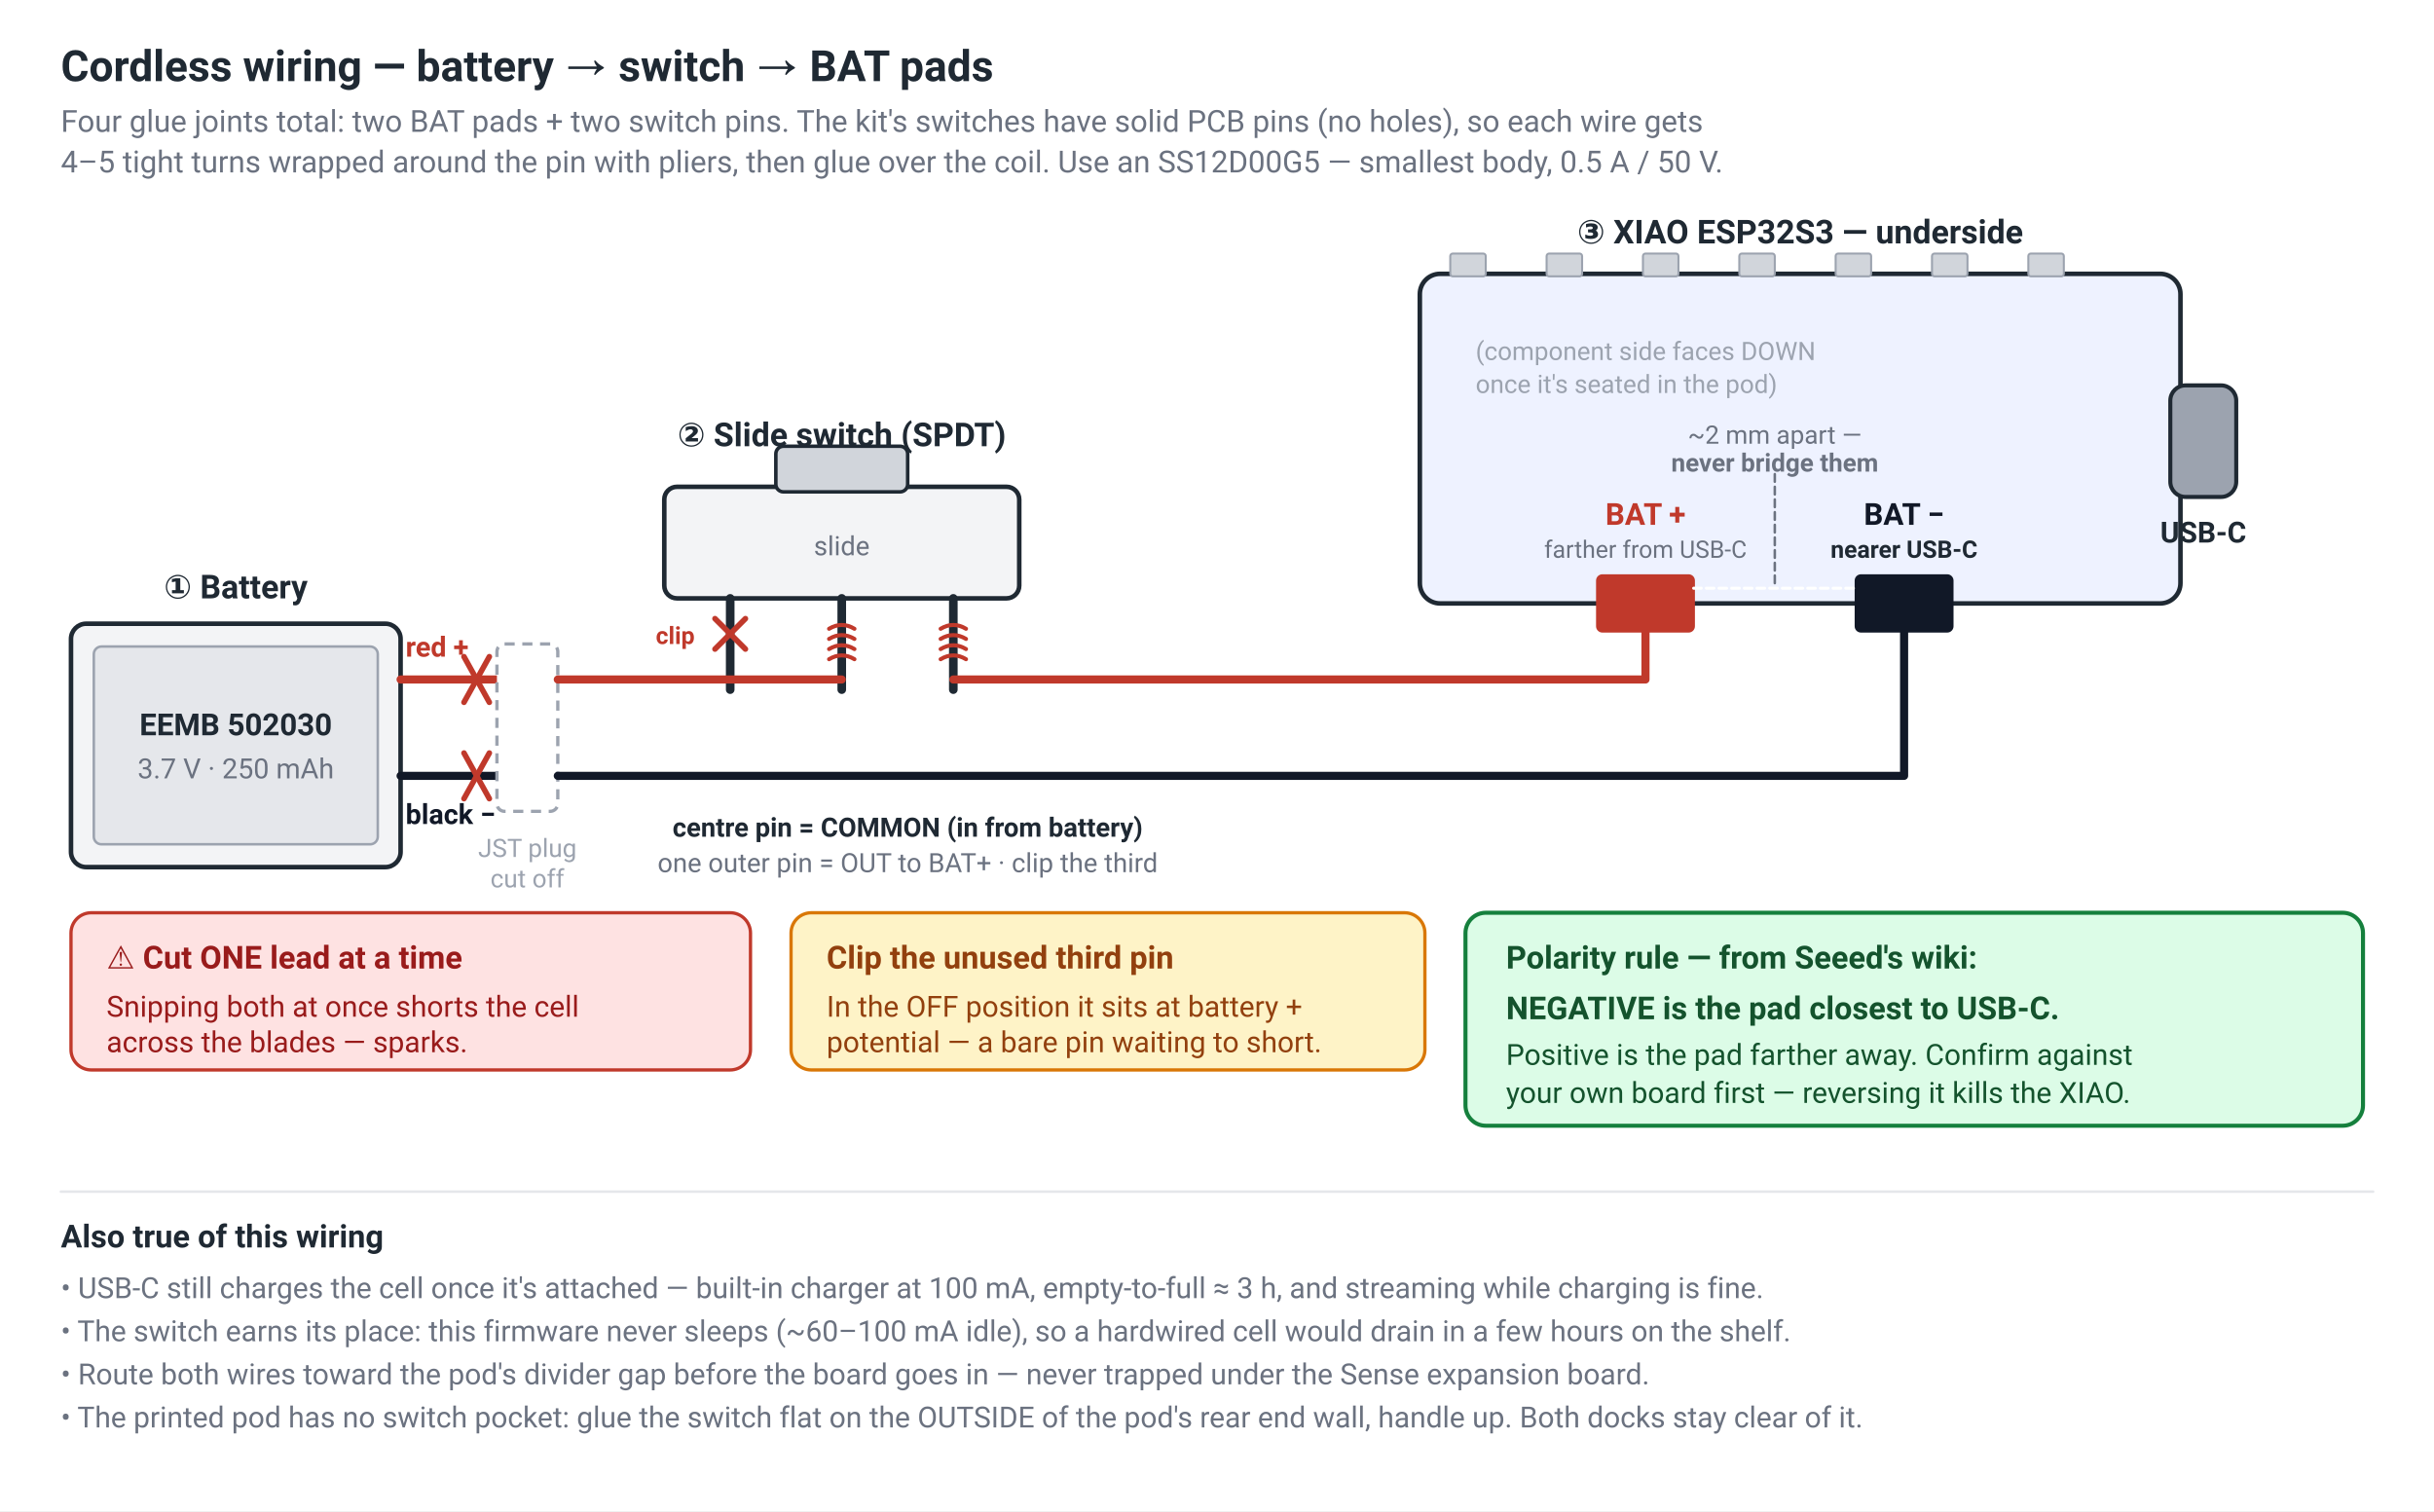
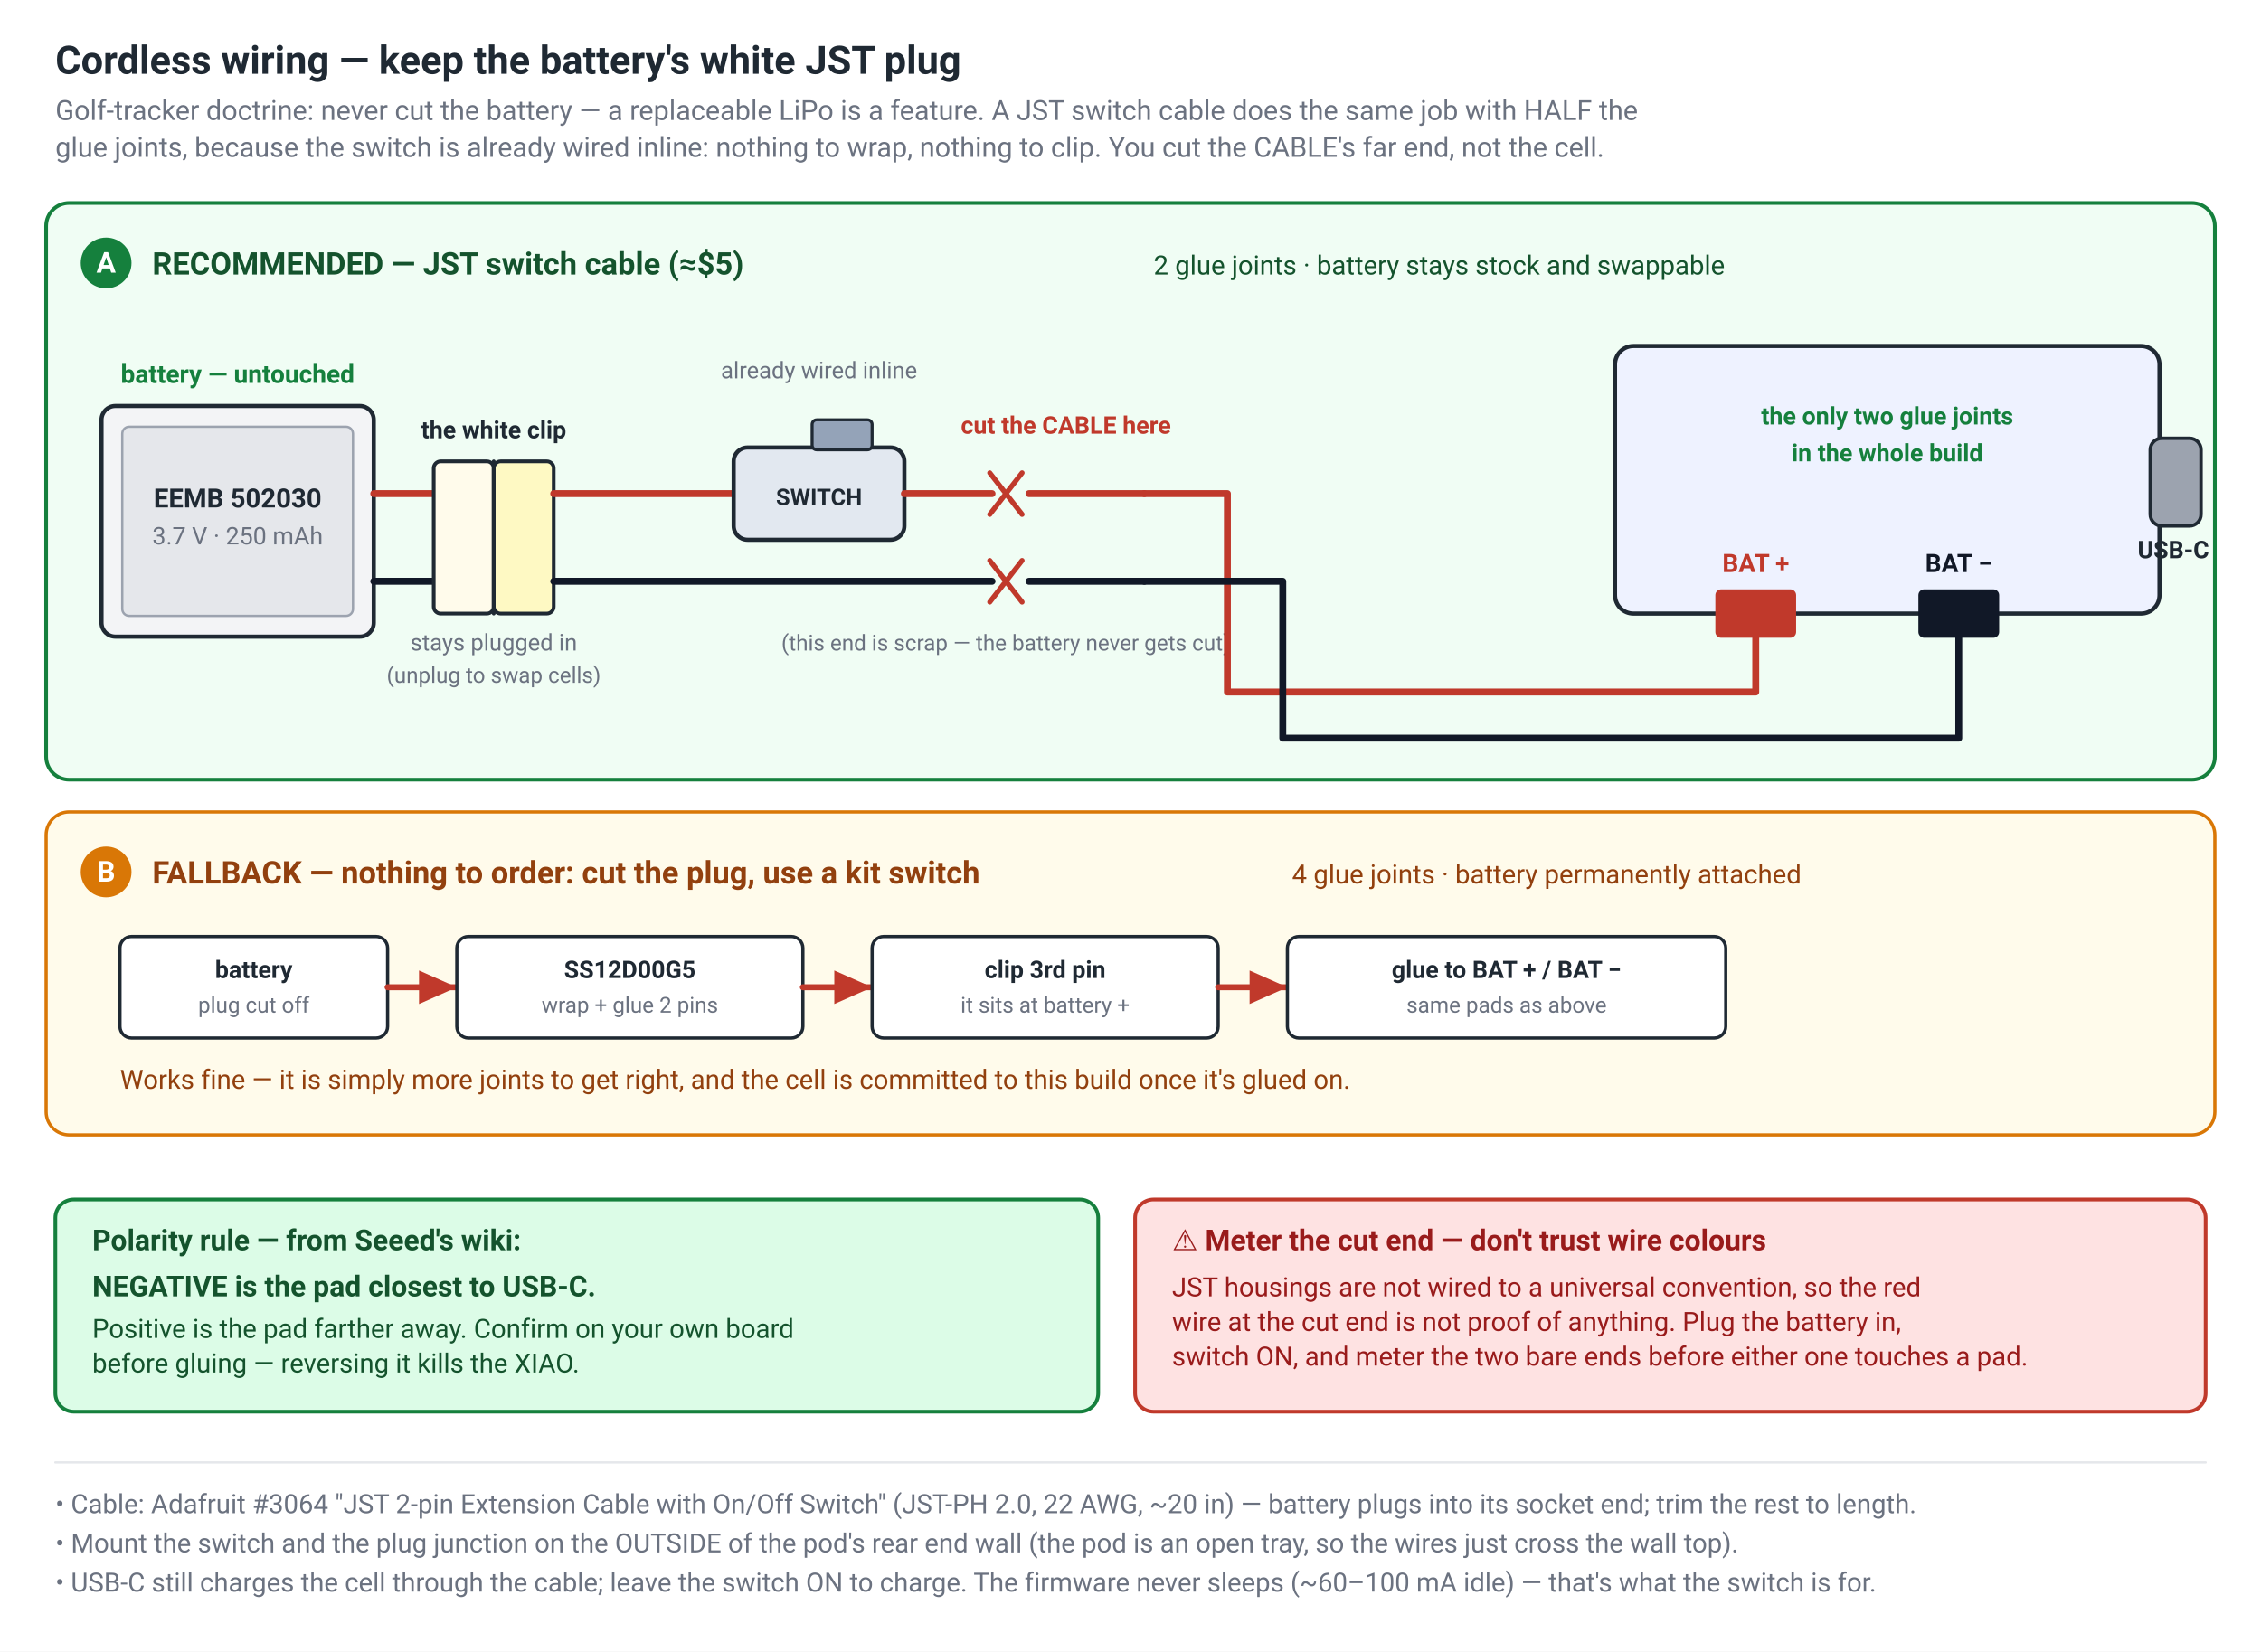
- <svg xmlns="http://www.w3.org/2000/svg" width="960" height="596" viewBox="0 0 960 596" role="img" aria-label="Cordless wiring: battery, inline switch, XIAO BAT pads">
+ <svg xmlns="http://www.w3.org/2000/svg" width="980" height="716" viewBox="0 0 980 716" role="img" aria-label="Cordless wiring: keep the battery's JST plug, switch on the cable">
  <defs>
    <marker id="arrow" viewBox="0 0 10 10" refX="9" refY="5" markerWidth="7" markerHeight="7" orient="auto-start-reverse">
      <path d="M0,1 L9,5 L0,9 z" fill="#1f2933" />
    </marker>
    <marker id="arrowR" viewBox="0 0 10 10" refX="9" refY="5" markerWidth="7" markerHeight="7" orient="auto-start-reverse">
      <path d="M0,1 L9,5 L0,9 z" fill="#c0392b" />
    </marker>
    <marker id="arrowM" viewBox="0 0 10 10" refX="9" refY="5" markerWidth="6" markerHeight="6" orient="auto-start-reverse">
      <path d="M0,1 L9,5 L0,9 z" fill="#6b7280" />
    </marker>
    <marker id="arrowG" viewBox="0 0 10 10" refX="9" refY="5" markerWidth="7" markerHeight="7" orient="auto-start-reverse">
      <path d="M0,1 L9,5 L0,9 z" fill="#15803d" />
    </marker>
    <pattern id="hatch" width="6" height="6" patternTransform="rotate(45)" patternUnits="userSpaceOnUse">
      <line x1="0" y1="0" x2="0" y2="6" stroke="#9ca3af" stroke-width="2.5" />
    </pattern>
  </defs>
-   <rect width="960" height="596" fill="#ffffff" />
-   <text x="24.0" y="32.0" font-family="ui-sans-serif, 'Segoe UI', Roboto, Helvetica, Arial, sans-serif" font-size="17" fill="#1f2933" text-anchor="start" font-weight="700">Cordless wiring — battery → switch → BAT pads</text>
-   <text x="24.0" y="52.0" font-family="ui-sans-serif, 'Segoe UI', Roboto, Helvetica, Arial, sans-serif" font-size="12" fill="#6b7280" text-anchor="start" font-weight="400">Four glue joints total: two BAT pads + two switch pins. The kit's switches have solid PCB pins (no holes), so each wire gets</text>
-   <text x="24.0" y="68.0" font-family="ui-sans-serif, 'Segoe UI', Roboto, Helvetica, Arial, sans-serif" font-size="12" fill="#6b7280" text-anchor="start" font-weight="400">4–5 tight turns wrapped around the pin with pliers, then glue over the coil. Use an SS12D00G5 — smallest body, 0.5 A / 50 V.</text>
-   <text x="710.0" y="96.0" font-family="ui-sans-serif, 'Segoe UI', Roboto, Helvetica, Arial, sans-serif" font-size="13" fill="#1f2933" text-anchor="middle" font-weight="700">③ XIAO ESP32S3 — underside</text>
-   <rect x="560.0" y="108.0" width="300.0" height="130.0" rx="8" fill="#eef2ff" stroke="#1f2933" stroke-width="1.8" />
-   <rect x="572.0" y="100.0" width="14.0" height="9.0" rx="1" fill="#d1d5db" stroke="#9ca3af" stroke-width="0.8" />
-   <rect x="610.0" y="100.0" width="14.0" height="9.0" rx="1" fill="#d1d5db" stroke="#9ca3af" stroke-width="0.8" />
-   <rect x="648.0" y="100.0" width="14.0" height="9.0" rx="1" fill="#d1d5db" stroke="#9ca3af" stroke-width="0.8" />
-   <rect x="686.0" y="100.0" width="14.0" height="9.0" rx="1" fill="#d1d5db" stroke="#9ca3af" stroke-width="0.8" />
-   <rect x="724.0" y="100.0" width="14.0" height="9.0" rx="1" fill="#d1d5db" stroke="#9ca3af" stroke-width="0.8" />
-   <rect x="762.0" y="100.0" width="14.0" height="9.0" rx="1" fill="#d1d5db" stroke="#9ca3af" stroke-width="0.8" />
-   <rect x="800.0" y="100.0" width="14.0" height="9.0" rx="1" fill="#d1d5db" stroke="#9ca3af" stroke-width="0.8" />
-   <rect x="856.0" y="152.0" width="26.0" height="44.0" rx="6" fill="#9ca3af" stroke="#1f2933" stroke-width="1.6" />
-   <text x="869.0" y="214.0" font-family="ui-sans-serif, 'Segoe UI', Roboto, Helvetica, Arial, sans-serif" font-size="11.5" fill="#1f2933" text-anchor="middle" font-weight="700">USB-C</text>
-   <text x="582.0" y="142.0" font-family="ui-sans-serif, 'Segoe UI', Roboto, Helvetica, Arial, sans-serif" font-size="10" fill="#9ca3af" text-anchor="start" font-weight="400">(component side faces DOWN</text>
-   <text x="582.0" y="155.0" font-family="ui-sans-serif, 'Segoe UI', Roboto, Helvetica, Arial, sans-serif" font-size="10" fill="#9ca3af" text-anchor="start" font-weight="400">once it's seated in the pod)</text>
-   <rect x="630.0" y="227.0" width="38.0" height="22.0" rx="2" fill="#c0392b" stroke="#c0392b" stroke-width="1" />
-   <rect x="732.0" y="227.0" width="38.0" height="22.0" rx="2" fill="#111827" stroke="#111827" stroke-width="1" />
-   <text x="649.0" y="207.0" font-family="ui-sans-serif, 'Segoe UI', Roboto, Helvetica, Arial, sans-serif" font-size="12" fill="#c0392b" text-anchor="middle" font-weight="700">BAT +</text>
-   <text x="751.0" y="207.0" font-family="ui-sans-serif, 'Segoe UI', Roboto, Helvetica, Arial, sans-serif" font-size="12" fill="#111827" text-anchor="middle" font-weight="700">BAT −</text>
-   <text x="649.0" y="220.0" font-family="ui-sans-serif, 'Segoe UI', Roboto, Helvetica, Arial, sans-serif" font-size="9.5" fill="#6b7280" text-anchor="middle" font-weight="400">farther from USB-C</text>
-   <text x="751.0" y="220.0" font-family="ui-sans-serif, 'Segoe UI', Roboto, Helvetica, Arial, sans-serif" font-size="9.5" fill="#1f2933" text-anchor="middle" font-weight="700">nearer USB-C</text>
-   <line x1="668.0" y1="232.0" x2="732.0" y2="232.0" stroke="#fff" stroke-width="1.2" stroke-linecap="round" stroke-dasharray="3 2" />
-   <path d="M700.0,187 L700.0,230" fill="none" stroke="#6b7280" stroke-width="1" stroke-linecap="round" stroke-linejoin="round" stroke-dasharray="3 2" />
-   <text x="700.0" y="175.0" font-family="ui-sans-serif, 'Segoe UI', Roboto, Helvetica, Arial, sans-serif" font-size="10" fill="#6b7280" text-anchor="middle" font-weight="400">~2 mm apart —</text>
-   <text x="700.0" y="186.0" font-family="ui-sans-serif, 'Segoe UI', Roboto, Helvetica, Arial, sans-serif" font-size="10" fill="#6b7280" text-anchor="middle" font-weight="700">never bridge them</text>
-   <text x="93.0" y="236.0" font-family="ui-sans-serif, 'Segoe UI', Roboto, Helvetica, Arial, sans-serif" font-size="13" fill="#1f2933" text-anchor="middle" font-weight="700">① Battery</text>
-   <rect x="28.0" y="246.0" width="130.0" height="96.0" rx="6" fill="#f3f4f6" stroke="#1f2933" stroke-width="1.8" />
-   <rect x="37.0" y="255.0" width="112.0" height="78.0" rx="3" fill="#e5e7eb" stroke="#9ca3af" stroke-width="1" />
-   <text x="93.0" y="290.0" font-family="ui-sans-serif, 'Segoe UI', Roboto, Helvetica, Arial, sans-serif" font-size="12" fill="#1f2933" text-anchor="middle" font-weight="700">EEMB 502030</text>
-   <text x="93.0" y="307.0" font-family="ui-sans-serif, 'Segoe UI', Roboto, Helvetica, Arial, sans-serif" font-size="11" fill="#6b7280" text-anchor="middle" font-weight="400">3.7 V · 250 mAh</text>
-   <line x1="158.0" y1="268.0" x2="196.0" y2="268.0" stroke="#c0392b" stroke-width="3.2" stroke-linecap="round" />
-   <line x1="158.0" y1="306.0" x2="196.0" y2="306.0" stroke="#111827" stroke-width="3.2" stroke-linecap="round" />
-   <text x="160.0" y="259.0" font-family="ui-sans-serif, 'Segoe UI', Roboto, Helvetica, Arial, sans-serif" font-size="11" fill="#c0392b" text-anchor="start" font-weight="700">red +</text>
-   <text x="160.0" y="325.0" font-family="ui-sans-serif, 'Segoe UI', Roboto, Helvetica, Arial, sans-serif" font-size="11" fill="#111827" text-anchor="start" font-weight="700">black −</text>
-   <rect x="196.0" y="254.0" width="24.0" height="66.0" rx="3" fill="#fff" stroke="#9ca3af" stroke-width="1.3" stroke-dasharray="4 3" />
-   <text x="208.0" y="338.0" font-family="ui-sans-serif, 'Segoe UI', Roboto, Helvetica, Arial, sans-serif" font-size="10" fill="#9ca3af" text-anchor="middle" font-weight="400">JST plug</text>
-   <text x="208.0" y="350.0" font-family="ui-sans-serif, 'Segoe UI', Roboto, Helvetica, Arial, sans-serif" font-size="10" fill="#9ca3af" text-anchor="middle" font-weight="400">cut off</text>
-   <line x1="183.0" y1="259.0" x2="193.0" y2="277.0" stroke="#c0392b" stroke-width="2.2" stroke-linecap="round" />
-   <line x1="183.0" y1="277.0" x2="193.0" y2="259.0" stroke="#c0392b" stroke-width="2.2" stroke-linecap="round" />
-   <line x1="183.0" y1="297.0" x2="193.0" y2="315.0" stroke="#c0392b" stroke-width="2.2" stroke-linecap="round" />
-   <line x1="183.0" y1="315.0" x2="193.0" y2="297.0" stroke="#c0392b" stroke-width="2.2" stroke-linecap="round" />
-   <text x="332.0" y="176.0" font-family="ui-sans-serif, 'Segoe UI', Roboto, Helvetica, Arial, sans-serif" font-size="13" fill="#1f2933" text-anchor="middle" font-weight="700">② Slide switch (SPDT)</text>
-   <rect x="262.0" y="192.0" width="140.0" height="44.0" rx="5" fill="#f3f4f6" stroke="#1f2933" stroke-width="1.8" />
-   <rect x="306.0" y="176.0" width="52.0" height="18.0" rx="3" fill="#d1d5db" stroke="#1f2933" stroke-width="1.4" />
-   <text x="332.0" y="219.0" font-family="ui-sans-serif, 'Segoe UI', Roboto, Helvetica, Arial, sans-serif" font-size="10.5" fill="#6b7280" text-anchor="middle" font-weight="400">slide</text>
-   <line x1="288.0" y1="236.0" x2="288.0" y2="272.0" stroke="#1f2933" stroke-width="3.4" stroke-linecap="round" />
-   <line x1="332.0" y1="236.0" x2="332.0" y2="272.0" stroke="#1f2933" stroke-width="3.4" stroke-linecap="round" />
-   <line x1="376.0" y1="236.0" x2="376.0" y2="272.0" stroke="#1f2933" stroke-width="3.4" stroke-linecap="round" />
-   <path d="M327,248 Q332,245 337,248" fill="none" stroke="#c0392b" stroke-width="1.6" stroke-linecap="round" stroke-linejoin="round" />
-   <path d="M327,252 Q332,249 337,252" fill="none" stroke="#c0392b" stroke-width="1.6" stroke-linecap="round" stroke-linejoin="round" />
-   <path d="M327,256 Q332,253 337,256" fill="none" stroke="#c0392b" stroke-width="1.6" stroke-linecap="round" stroke-linejoin="round" />
-   <path d="M327,260 Q332,257 337,260" fill="none" stroke="#c0392b" stroke-width="1.6" stroke-linecap="round" stroke-linejoin="round" />
-   <path d="M371,248 Q376,245 381,248" fill="none" stroke="#c0392b" stroke-width="1.6" stroke-linecap="round" stroke-linejoin="round" />
-   <path d="M371,252 Q376,249 381,252" fill="none" stroke="#c0392b" stroke-width="1.6" stroke-linecap="round" stroke-linejoin="round" />
-   <path d="M371,256 Q376,253 381,256" fill="none" stroke="#c0392b" stroke-width="1.6" stroke-linecap="round" stroke-linejoin="round" />
-   <path d="M371,260 Q376,257 381,260" fill="none" stroke="#c0392b" stroke-width="1.6" stroke-linecap="round" stroke-linejoin="round" />
-   <line x1="282.0" y1="244.0" x2="294.0" y2="256.0" stroke="#c0392b" stroke-width="2.2" stroke-linecap="round" />
-   <line x1="282.0" y1="256.0" x2="294.0" y2="244.0" stroke="#c0392b" stroke-width="2.2" stroke-linecap="round" />
-   <text x="274.0" y="254.0" font-family="ui-sans-serif, 'Segoe UI', Roboto, Helvetica, Arial, sans-serif" font-size="9.5" fill="#c0392b" text-anchor="end" font-weight="700">clip</text>
-   <text x="358.0" y="330.0" font-family="ui-sans-serif, 'Segoe UI', Roboto, Helvetica, Arial, sans-serif" font-size="10.5" fill="#1f2933" text-anchor="middle" font-weight="700">centre pin = COMMON (in from battery)</text>
-   <text x="358.0" y="344.0" font-family="ui-sans-serif, 'Segoe UI', Roboto, Helvetica, Arial, sans-serif" font-size="10.5" fill="#6b7280" text-anchor="middle" font-weight="400">one outer pin = OUT to BAT+ · clip the third</text>
-   <path d="M220,268 L332,268" fill="none" stroke="#c0392b" stroke-width="3.2" stroke-linecap="round" stroke-linejoin="round" />
-   <path d="M376,268 L649,268 L649,249" fill="none" stroke="#c0392b" stroke-width="3.2" stroke-linecap="round" stroke-linejoin="round" />
-   <path d="M220,306 L751,306 L751,249" fill="none" stroke="#111827" stroke-width="3.2" stroke-linecap="round" stroke-linejoin="round" />
-   <rect x="28.0" y="360.0" width="268.0" height="62.0" rx="8" fill="#fee2e2" stroke="#c0392b" stroke-width="1.3" />
-   <text x="42.0" y="382.0" font-family="ui-sans-serif, 'Segoe UI', Roboto, Helvetica, Arial, sans-serif" font-size="12.5" fill="#991b1b" text-anchor="start" font-weight="700">⚠  Cut ONE lead at a time</text>
-   <text x="42.0" y="401.0" font-family="ui-sans-serif, 'Segoe UI', Roboto, Helvetica, Arial, sans-serif" font-size="11.5" fill="#991b1b" text-anchor="start" font-weight="400">Snipping both at once shorts the cell</text>
-   <text x="42.0" y="415.0" font-family="ui-sans-serif, 'Segoe UI', Roboto, Helvetica, Arial, sans-serif" font-size="11.5" fill="#991b1b" text-anchor="start" font-weight="400">across the blades — sparks.</text>
-   <rect x="312.0" y="360.0" width="250.0" height="62.0" rx="8" fill="#fef3c7" stroke="#d97706" stroke-width="1.3" />
-   <text x="326.0" y="382.0" font-family="ui-sans-serif, 'Segoe UI', Roboto, Helvetica, Arial, sans-serif" font-size="12.5" fill="#92400e" text-anchor="start" font-weight="700">Clip the unused third pin</text>
-   <text x="326.0" y="401.0" font-family="ui-sans-serif, 'Segoe UI', Roboto, Helvetica, Arial, sans-serif" font-size="11.5" fill="#92400e" text-anchor="start" font-weight="400">In the OFF position it sits at battery +</text>
-   <text x="326.0" y="415.0" font-family="ui-sans-serif, 'Segoe UI', Roboto, Helvetica, Arial, sans-serif" font-size="11.5" fill="#92400e" text-anchor="start" font-weight="400">potential — a bare pin waiting to short.</text>
-   <rect x="578.0" y="360.0" width="354.0" height="84.0" rx="8" fill="#dcfce7" stroke="#15803d" stroke-width="1.6" />
-   <text x="594.0" y="382.0" font-family="ui-sans-serif, 'Segoe UI', Roboto, Helvetica, Arial, sans-serif" font-size="12.5" fill="#14532d" text-anchor="start" font-weight="700">Polarity rule — from Seeed's wiki:</text>
-   <text x="594.0" y="402.0" font-family="ui-sans-serif, 'Segoe UI', Roboto, Helvetica, Arial, sans-serif" font-size="12.5" fill="#14532d" text-anchor="start" font-weight="700">NEGATIVE is the pad closest to USB-C.</text>
-   <text x="594.0" y="420.0" font-family="ui-sans-serif, 'Segoe UI', Roboto, Helvetica, Arial, sans-serif" font-size="11.5" fill="#14532d" text-anchor="start" font-weight="400">Positive is the pad farther away. Confirm against</text>
-   <text x="594.0" y="435.0" font-family="ui-sans-serif, 'Segoe UI', Roboto, Helvetica, Arial, sans-serif" font-size="11.5" fill="#14532d" text-anchor="start" font-weight="400">your own board first — reversing it kills the XIAO.</text>
-   <line x1="24.0" y1="470.0" x2="936.0" y2="470.0" stroke="#e5e7eb" stroke-width="1" stroke-linecap="round" />
-   <text x="24.0" y="492.0" font-family="ui-sans-serif, 'Segoe UI', Roboto, Helvetica, Arial, sans-serif" font-size="12.5" fill="#1f2933" text-anchor="start" font-weight="700">Also true of this wiring</text>
-   <text x="24.0" y="512.0" font-family="ui-sans-serif, 'Segoe UI', Roboto, Helvetica, Arial, sans-serif" font-size="11.5" fill="#6b7280" text-anchor="start" font-weight="400">•  USB-C still charges the cell once it's attached — built-in charger at 100 mA, empty-to-full ≈ 3 h, and streaming while charging is fine.</text>
-   <text x="24.0" y="529.0" font-family="ui-sans-serif, 'Segoe UI', Roboto, Helvetica, Arial, sans-serif" font-size="11.5" fill="#6b7280" text-anchor="start" font-weight="400">•  The switch earns its place: this firmware never sleeps (~60–100 mA idle), so a hardwired cell would drain in a few hours on the shelf.</text>
-   <text x="24.0" y="546.0" font-family="ui-sans-serif, 'Segoe UI', Roboto, Helvetica, Arial, sans-serif" font-size="11.5" fill="#6b7280" text-anchor="start" font-weight="400">•  Route both wires toward the pod's divider gap before the board goes in — never trapped under the Sense expansion board.</text>
-   <text x="24.0" y="563.0" font-family="ui-sans-serif, 'Segoe UI', Roboto, Helvetica, Arial, sans-serif" font-size="11.5" fill="#6b7280" text-anchor="start" font-weight="400">•  The printed pod has no switch pocket: glue the switch flat on the OUTSIDE of the pod's rear end wall, handle up. Both docks stay clear of it.</text>
+   <rect width="980" height="716" fill="#ffffff" />
+   <text x="24.0" y="32.0" font-family="ui-sans-serif, 'Segoe UI', Roboto, Helvetica, Arial, sans-serif" font-size="17" fill="#1f2933" text-anchor="start" font-weight="700">Cordless wiring — keep the battery's white JST plug</text>
+   <text x="24.0" y="52.0" font-family="ui-sans-serif, 'Segoe UI', Roboto, Helvetica, Arial, sans-serif" font-size="12" fill="#6b7280" text-anchor="start" font-weight="400">Golf-tracker doctrine: never cut the battery — a replaceable LiPo is a feature. A JST switch cable does the same job with HALF the</text>
+   <text x="24.0" y="68.0" font-family="ui-sans-serif, 'Segoe UI', Roboto, Helvetica, Arial, sans-serif" font-size="12" fill="#6b7280" text-anchor="start" font-weight="400">glue joints, because the switch is already wired inline: nothing to wrap, nothing to clip. You cut the CABLE's far end, not the cell.</text>
+   <rect x="20.0" y="88.0" width="940.0" height="250.0" rx="10" fill="#f0fdf4" stroke="#15803d" stroke-width="1.6" />
+   <circle cx="46.0" cy="114.0" r="11.0" fill="#15803d" stroke="none" stroke-width="1.4" />
+   <text x="46.0" y="118.2" font-family="ui-sans-serif, 'Segoe UI', Roboto, Helvetica, Arial, sans-serif" font-size="12.5" fill="#ffffff" text-anchor="middle" font-weight="700">A</text>
+   <text x="66.0" y="119.0" font-family="ui-sans-serif, 'Segoe UI', Roboto, Helvetica, Arial, sans-serif" font-size="13.5" fill="#14532d" text-anchor="start" font-weight="700">RECOMMENDED — JST switch cable (≈$5)</text>
+   <text x="500.0" y="119.0" font-family="ui-sans-serif, 'Segoe UI', Roboto, Helvetica, Arial, sans-serif" font-size="11.5" fill="#14532d" text-anchor="start" font-weight="400">2 glue joints · battery stays stock and swappable</text>
+   <rect x="44.0" y="176.0" width="118.0" height="100.0" rx="6" fill="#f3f4f6" stroke="#1f2933" stroke-width="1.8" />
+   <rect x="53.0" y="185.0" width="100.0" height="82.0" rx="3" fill="#e5e7eb" stroke="#9ca3af" stroke-width="1" />
+   <text x="103.0" y="220.0" font-family="ui-sans-serif, 'Segoe UI', Roboto, Helvetica, Arial, sans-serif" font-size="11.5" fill="#1f2933" text-anchor="middle" font-weight="700">EEMB 502030</text>
+   <text x="103.0" y="236.0" font-family="ui-sans-serif, 'Segoe UI', Roboto, Helvetica, Arial, sans-serif" font-size="10.5" fill="#6b7280" text-anchor="middle" font-weight="400">3.7 V · 250 mAh</text>
+   <text x="103.0" y="166.0" font-family="ui-sans-serif, 'Segoe UI', Roboto, Helvetica, Arial, sans-serif" font-size="11" fill="#15803d" text-anchor="middle" font-weight="700">battery — untouched</text>
+   <line x1="162.0" y1="214.0" x2="188.0" y2="214.0" stroke="#c0392b" stroke-width="3" stroke-linecap="round" />
+   <line x1="162.0" y1="252.0" x2="188.0" y2="252.0" stroke="#111827" stroke-width="3" stroke-linecap="round" />
+   <rect x="188.0" y="200.0" width="26.0" height="66.0" rx="3" fill="#fffbeb" stroke="#1f2933" stroke-width="1.6" />
+   <rect x="214.0" y="200.0" width="26.0" height="66.0" rx="3" fill="#fef9c3" stroke="#1f2933" stroke-width="1.6" />
+   <line x1="214.0" y1="200.0" x2="214.0" y2="266.0" stroke="#1f2933" stroke-width="1.6" stroke-linecap="round" />
+   <text x="214.0" y="190.0" font-family="ui-sans-serif, 'Segoe UI', Roboto, Helvetica, Arial, sans-serif" font-size="10.5" fill="#1f2933" text-anchor="middle" font-weight="700">the white clip</text>
+   <text x="214.0" y="282.0" font-family="ui-sans-serif, 'Segoe UI', Roboto, Helvetica, Arial, sans-serif" font-size="10" fill="#6b7280" text-anchor="middle" font-weight="400">stays plugged in</text>
+   <text x="214.0" y="296.0" font-family="ui-sans-serif, 'Segoe UI', Roboto, Helvetica, Arial, sans-serif" font-size="9.5" fill="#6b7280" text-anchor="middle" font-weight="400">(unplug to swap cells)</text>
+   <line x1="240.0" y1="214.0" x2="318.0" y2="214.0" stroke="#c0392b" stroke-width="3" stroke-linecap="round" />
+   <line x1="240.0" y1="252.0" x2="430.0" y2="252.0" stroke="#111827" stroke-width="3" stroke-linecap="round" />
+   <rect x="318.0" y="194.0" width="74.0" height="40.0" rx="6" fill="#e2e8f0" stroke="#1f2933" stroke-width="1.8" />
+   <rect x="352.0" y="182.0" width="26.0" height="13.0" rx="2" fill="#94a3b8" stroke="#1f2933" stroke-width="1.3" />
+   <text x="355.0" y="219.0" font-family="ui-sans-serif, 'Segoe UI', Roboto, Helvetica, Arial, sans-serif" font-size="10" fill="#1f2933" text-anchor="middle" font-weight="700">SWITCH</text>
+   <text x="355.0" y="164.0" font-family="ui-sans-serif, 'Segoe UI', Roboto, Helvetica, Arial, sans-serif" font-size="10" fill="#6b7280" text-anchor="middle" font-weight="400">already wired inline</text>
+   <line x1="392.0" y1="214.0" x2="430.0" y2="214.0" stroke="#c0392b" stroke-width="3" stroke-linecap="round" />
+   <line x1="429.0" y1="205.0" x2="443.0" y2="223.0" stroke="#c0392b" stroke-width="2.2" stroke-linecap="round" />
+   <line x1="429.0" y1="223.0" x2="443.0" y2="205.0" stroke="#c0392b" stroke-width="2.2" stroke-linecap="round" />
+   <line x1="429.0" y1="243.0" x2="443.0" y2="261.0" stroke="#c0392b" stroke-width="2.2" stroke-linecap="round" />
+   <line x1="429.0" y1="261.0" x2="443.0" y2="243.0" stroke="#c0392b" stroke-width="2.2" stroke-linecap="round" />
+   <text x="462.0" y="188.0" font-family="ui-sans-serif, 'Segoe UI', Roboto, Helvetica, Arial, sans-serif" font-size="10.5" fill="#c0392b" text-anchor="middle" font-weight="700">cut the CABLE here</text>
+   <text x="436.0" y="282.0" font-family="ui-sans-serif, 'Segoe UI', Roboto, Helvetica, Arial, sans-serif" font-size="9.5" fill="#6b7280" text-anchor="middle" font-weight="400">(this end is scrap — the battery never gets cut)</text>
+   <line x1="446.0" y1="214.0" x2="496.0" y2="214.0" stroke="#c0392b" stroke-width="3" stroke-linecap="round" />
+   <line x1="446.0" y1="252.0" x2="496.0" y2="252.0" stroke="#111827" stroke-width="3" stroke-linecap="round" />
+   <text x="818.0" y="166.0" font-family="ui-sans-serif, 'Segoe UI', Roboto, Helvetica, Arial, sans-serif" font-size="11.5" fill="#1f2933" text-anchor="middle" font-weight="700">XIAO ESP32S3 — underside</text>
+   <rect x="700.0" y="150.0" width="236.0" height="116.0" rx="8" fill="#eef2ff" stroke="#1f2933" stroke-width="1.8" />
+   <rect x="932.0" y="190.0" width="22.0" height="38.0" rx="5" fill="#9ca3af" stroke="#1f2933" stroke-width="1.5" />
+   <text x="942.0" y="242.0" font-family="ui-sans-serif, 'Segoe UI', Roboto, Helvetica, Arial, sans-serif" font-size="10.5" fill="#1f2933" text-anchor="middle" font-weight="700">USB-C</text>
+   <rect x="744.0" y="256.0" width="34.0" height="20.0" rx="2" fill="#c0392b" stroke="#c0392b" stroke-width="1" />
+   <rect x="832.0" y="256.0" width="34.0" height="20.0" rx="2" fill="#111827" stroke="#111827" stroke-width="1" />
+   <text x="761.0" y="248.0" font-family="ui-sans-serif, 'Segoe UI', Roboto, Helvetica, Arial, sans-serif" font-size="11" fill="#c0392b" text-anchor="middle" font-weight="700">BAT +</text>
+   <text x="849.0" y="248.0" font-family="ui-sans-serif, 'Segoe UI', Roboto, Helvetica, Arial, sans-serif" font-size="11" fill="#111827" text-anchor="middle" font-weight="700">BAT −</text>
+   <text x="818.0" y="184.0" font-family="ui-sans-serif, 'Segoe UI', Roboto, Helvetica, Arial, sans-serif" font-size="10.5" fill="#15803d" text-anchor="middle" font-weight="700">the only two glue joints</text>
+   <text x="818.0" y="200.0" font-family="ui-sans-serif, 'Segoe UI', Roboto, Helvetica, Arial, sans-serif" font-size="10.5" fill="#15803d" text-anchor="middle" font-weight="700">in the whole build</text>
+   <path d="M496,214 L532,214 L532,300 L761,300 L761,276" fill="none" stroke="#c0392b" stroke-width="3" stroke-linecap="round" stroke-linejoin="round" />
+   <path d="M496,252 L556,252 L556,320 L849,320 L849,276" fill="none" stroke="#111827" stroke-width="3" stroke-linecap="round" stroke-linejoin="round" />
+   <rect x="20.0" y="352.0" width="940.0" height="140.0" rx="10" fill="#fffbeb" stroke="#d97706" stroke-width="1.4" />
+   <circle cx="46.0" cy="378.0" r="11.0" fill="#d97706" stroke="none" stroke-width="1.4" />
+   <text x="46.0" y="382.2" font-family="ui-sans-serif, 'Segoe UI', Roboto, Helvetica, Arial, sans-serif" font-size="12.5" fill="#ffffff" text-anchor="middle" font-weight="700">B</text>
+   <text x="66.0" y="383.0" font-family="ui-sans-serif, 'Segoe UI', Roboto, Helvetica, Arial, sans-serif" font-size="13.5" fill="#92400e" text-anchor="start" font-weight="700">FALLBACK — nothing to order: cut the plug, use a kit switch</text>
+   <text x="560.0" y="383.0" font-family="ui-sans-serif, 'Segoe UI', Roboto, Helvetica, Arial, sans-serif" font-size="11.5" fill="#92400e" text-anchor="start" font-weight="400">4 glue joints · battery permanently attached</text>
+   <rect x="52.0" y="406.0" width="116.0" height="44.0" rx="5" fill="#fff" stroke="#1f2933" stroke-width="1.4" />
+   <text x="110.0" y="424.0" font-family="ui-sans-serif, 'Segoe UI', Roboto, Helvetica, Arial, sans-serif" font-size="10.5" fill="#1f2933" text-anchor="middle" font-weight="700">battery</text>
+   <text x="110.0" y="439.0" font-family="ui-sans-serif, 'Segoe UI', Roboto, Helvetica, Arial, sans-serif" font-size="9.5" fill="#6b7280" text-anchor="middle" font-weight="400">plug cut off</text>
+   <line x1="168.0" y1="428.0" x2="198.0" y2="428.0" stroke="#c0392b" stroke-width="2.6" stroke-linecap="round" marker-end="url(#arrowR)" />
+   <rect x="198.0" y="406.0" width="150.0" height="44.0" rx="5" fill="#fff" stroke="#1f2933" stroke-width="1.4" />
+   <text x="273.0" y="424.0" font-family="ui-sans-serif, 'Segoe UI', Roboto, Helvetica, Arial, sans-serif" font-size="10.5" fill="#1f2933" text-anchor="middle" font-weight="700">SS12D00G5</text>
+   <text x="273.0" y="439.0" font-family="ui-sans-serif, 'Segoe UI', Roboto, Helvetica, Arial, sans-serif" font-size="9.5" fill="#6b7280" text-anchor="middle" font-weight="400">wrap + glue 2 pins</text>
+   <line x1="348.0" y1="428.0" x2="378.0" y2="428.0" stroke="#c0392b" stroke-width="2.6" stroke-linecap="round" marker-end="url(#arrowR)" />
+   <rect x="378.0" y="406.0" width="150.0" height="44.0" rx="5" fill="#fff" stroke="#1f2933" stroke-width="1.4" />
+   <text x="453.0" y="424.0" font-family="ui-sans-serif, 'Segoe UI', Roboto, Helvetica, Arial, sans-serif" font-size="10.5" fill="#1f2933" text-anchor="middle" font-weight="700">clip 3rd pin</text>
+   <text x="453.0" y="439.0" font-family="ui-sans-serif, 'Segoe UI', Roboto, Helvetica, Arial, sans-serif" font-size="9.5" fill="#6b7280" text-anchor="middle" font-weight="400">it sits at battery +</text>
+   <line x1="528.0" y1="428.0" x2="558.0" y2="428.0" stroke="#c0392b" stroke-width="2.6" stroke-linecap="round" marker-end="url(#arrowR)" />
+   <rect x="558.0" y="406.0" width="190.0" height="44.0" rx="5" fill="#fff" stroke="#1f2933" stroke-width="1.4" />
+   <text x="653.0" y="424.0" font-family="ui-sans-serif, 'Segoe UI', Roboto, Helvetica, Arial, sans-serif" font-size="10.5" fill="#1f2933" text-anchor="middle" font-weight="700">glue to BAT + / BAT −</text>
+   <text x="653.0" y="439.0" font-family="ui-sans-serif, 'Segoe UI', Roboto, Helvetica, Arial, sans-serif" font-size="9.5" fill="#6b7280" text-anchor="middle" font-weight="400">same pads as above</text>
+   <text x="52.0" y="472.0" font-family="ui-sans-serif, 'Segoe UI', Roboto, Helvetica, Arial, sans-serif" font-size="11.5" fill="#92400e" text-anchor="start" font-weight="400">Works fine — it is simply more joints to get right, and the cell is committed to this build once it's glued on.</text>
+   <rect x="24.0" y="520.0" width="452.0" height="92.0" rx="8" fill="#dcfce7" stroke="#15803d" stroke-width="1.6" />
+   <text x="40.0" y="542.0" font-family="ui-sans-serif, 'Segoe UI', Roboto, Helvetica, Arial, sans-serif" font-size="12.5" fill="#14532d" text-anchor="start" font-weight="700">Polarity rule — from Seeed's wiki:</text>
+   <text x="40.0" y="562.0" font-family="ui-sans-serif, 'Segoe UI', Roboto, Helvetica, Arial, sans-serif" font-size="12.5" fill="#14532d" text-anchor="start" font-weight="700">NEGATIVE is the pad closest to USB-C.</text>
+   <text x="40.0" y="580.0" font-family="ui-sans-serif, 'Segoe UI', Roboto, Helvetica, Arial, sans-serif" font-size="11.5" fill="#14532d" text-anchor="start" font-weight="400">Positive is the pad farther away. Confirm on your own board</text>
+   <text x="40.0" y="595.0" font-family="ui-sans-serif, 'Segoe UI', Roboto, Helvetica, Arial, sans-serif" font-size="11.5" fill="#14532d" text-anchor="start" font-weight="400">before gluing — reversing it kills the XIAO.</text>
+   <rect x="492.0" y="520.0" width="464.0" height="92.0" rx="8" fill="#fee2e2" stroke="#c0392b" stroke-width="1.6" />
+   <text x="508.0" y="542.0" font-family="ui-sans-serif, 'Segoe UI', Roboto, Helvetica, Arial, sans-serif" font-size="12.5" fill="#991b1b" text-anchor="start" font-weight="700">⚠  Meter the cut end — don't trust wire colours</text>
+   <text x="508.0" y="562.0" font-family="ui-sans-serif, 'Segoe UI', Roboto, Helvetica, Arial, sans-serif" font-size="11.5" fill="#991b1b" text-anchor="start" font-weight="400">JST housings are not wired to a universal convention, so the red</text>
+   <text x="508.0" y="577.0" font-family="ui-sans-serif, 'Segoe UI', Roboto, Helvetica, Arial, sans-serif" font-size="11.5" fill="#991b1b" text-anchor="start" font-weight="400">wire at the cut end is not proof of anything. Plug the battery in,</text>
+   <text x="508.0" y="592.0" font-family="ui-sans-serif, 'Segoe UI', Roboto, Helvetica, Arial, sans-serif" font-size="11.5" fill="#991b1b" text-anchor="start" font-weight="400">switch ON, and meter the two bare ends before either one touches a pad.</text>
+   <line x1="24.0" y1="634.0" x2="956.0" y2="634.0" stroke="#e5e7eb" stroke-width="1" stroke-linecap="round" />
+   <text x="24.0" y="656.0" font-family="ui-sans-serif, 'Segoe UI', Roboto, Helvetica, Arial, sans-serif" font-size="11.5" fill="#6b7280" text-anchor="start" font-weight="400">•  Cable: Adafruit #3064 "JST 2-pin Extension Cable with On/Off Switch" (JST-PH 2.0, 22 AWG, ~20 in) — battery plugs into its socket end; trim the rest to length.</text>
+   <text x="24.0" y="673.0" font-family="ui-sans-serif, 'Segoe UI', Roboto, Helvetica, Arial, sans-serif" font-size="11.5" fill="#6b7280" text-anchor="start" font-weight="400">•  Mount the switch and the plug junction on the OUTSIDE of the pod's rear end wall (the pod is an open tray, so the wires just cross the wall top).</text>
+   <text x="24.0" y="690.0" font-family="ui-sans-serif, 'Segoe UI', Roboto, Helvetica, Arial, sans-serif" font-size="11.5" fill="#6b7280" text-anchor="start" font-weight="400">•  USB-C still charges the cell through the cable; leave the switch ON to charge. The firmware never sleeps (~60–100 mA idle) — that's what the switch is for.</text>
</svg>
